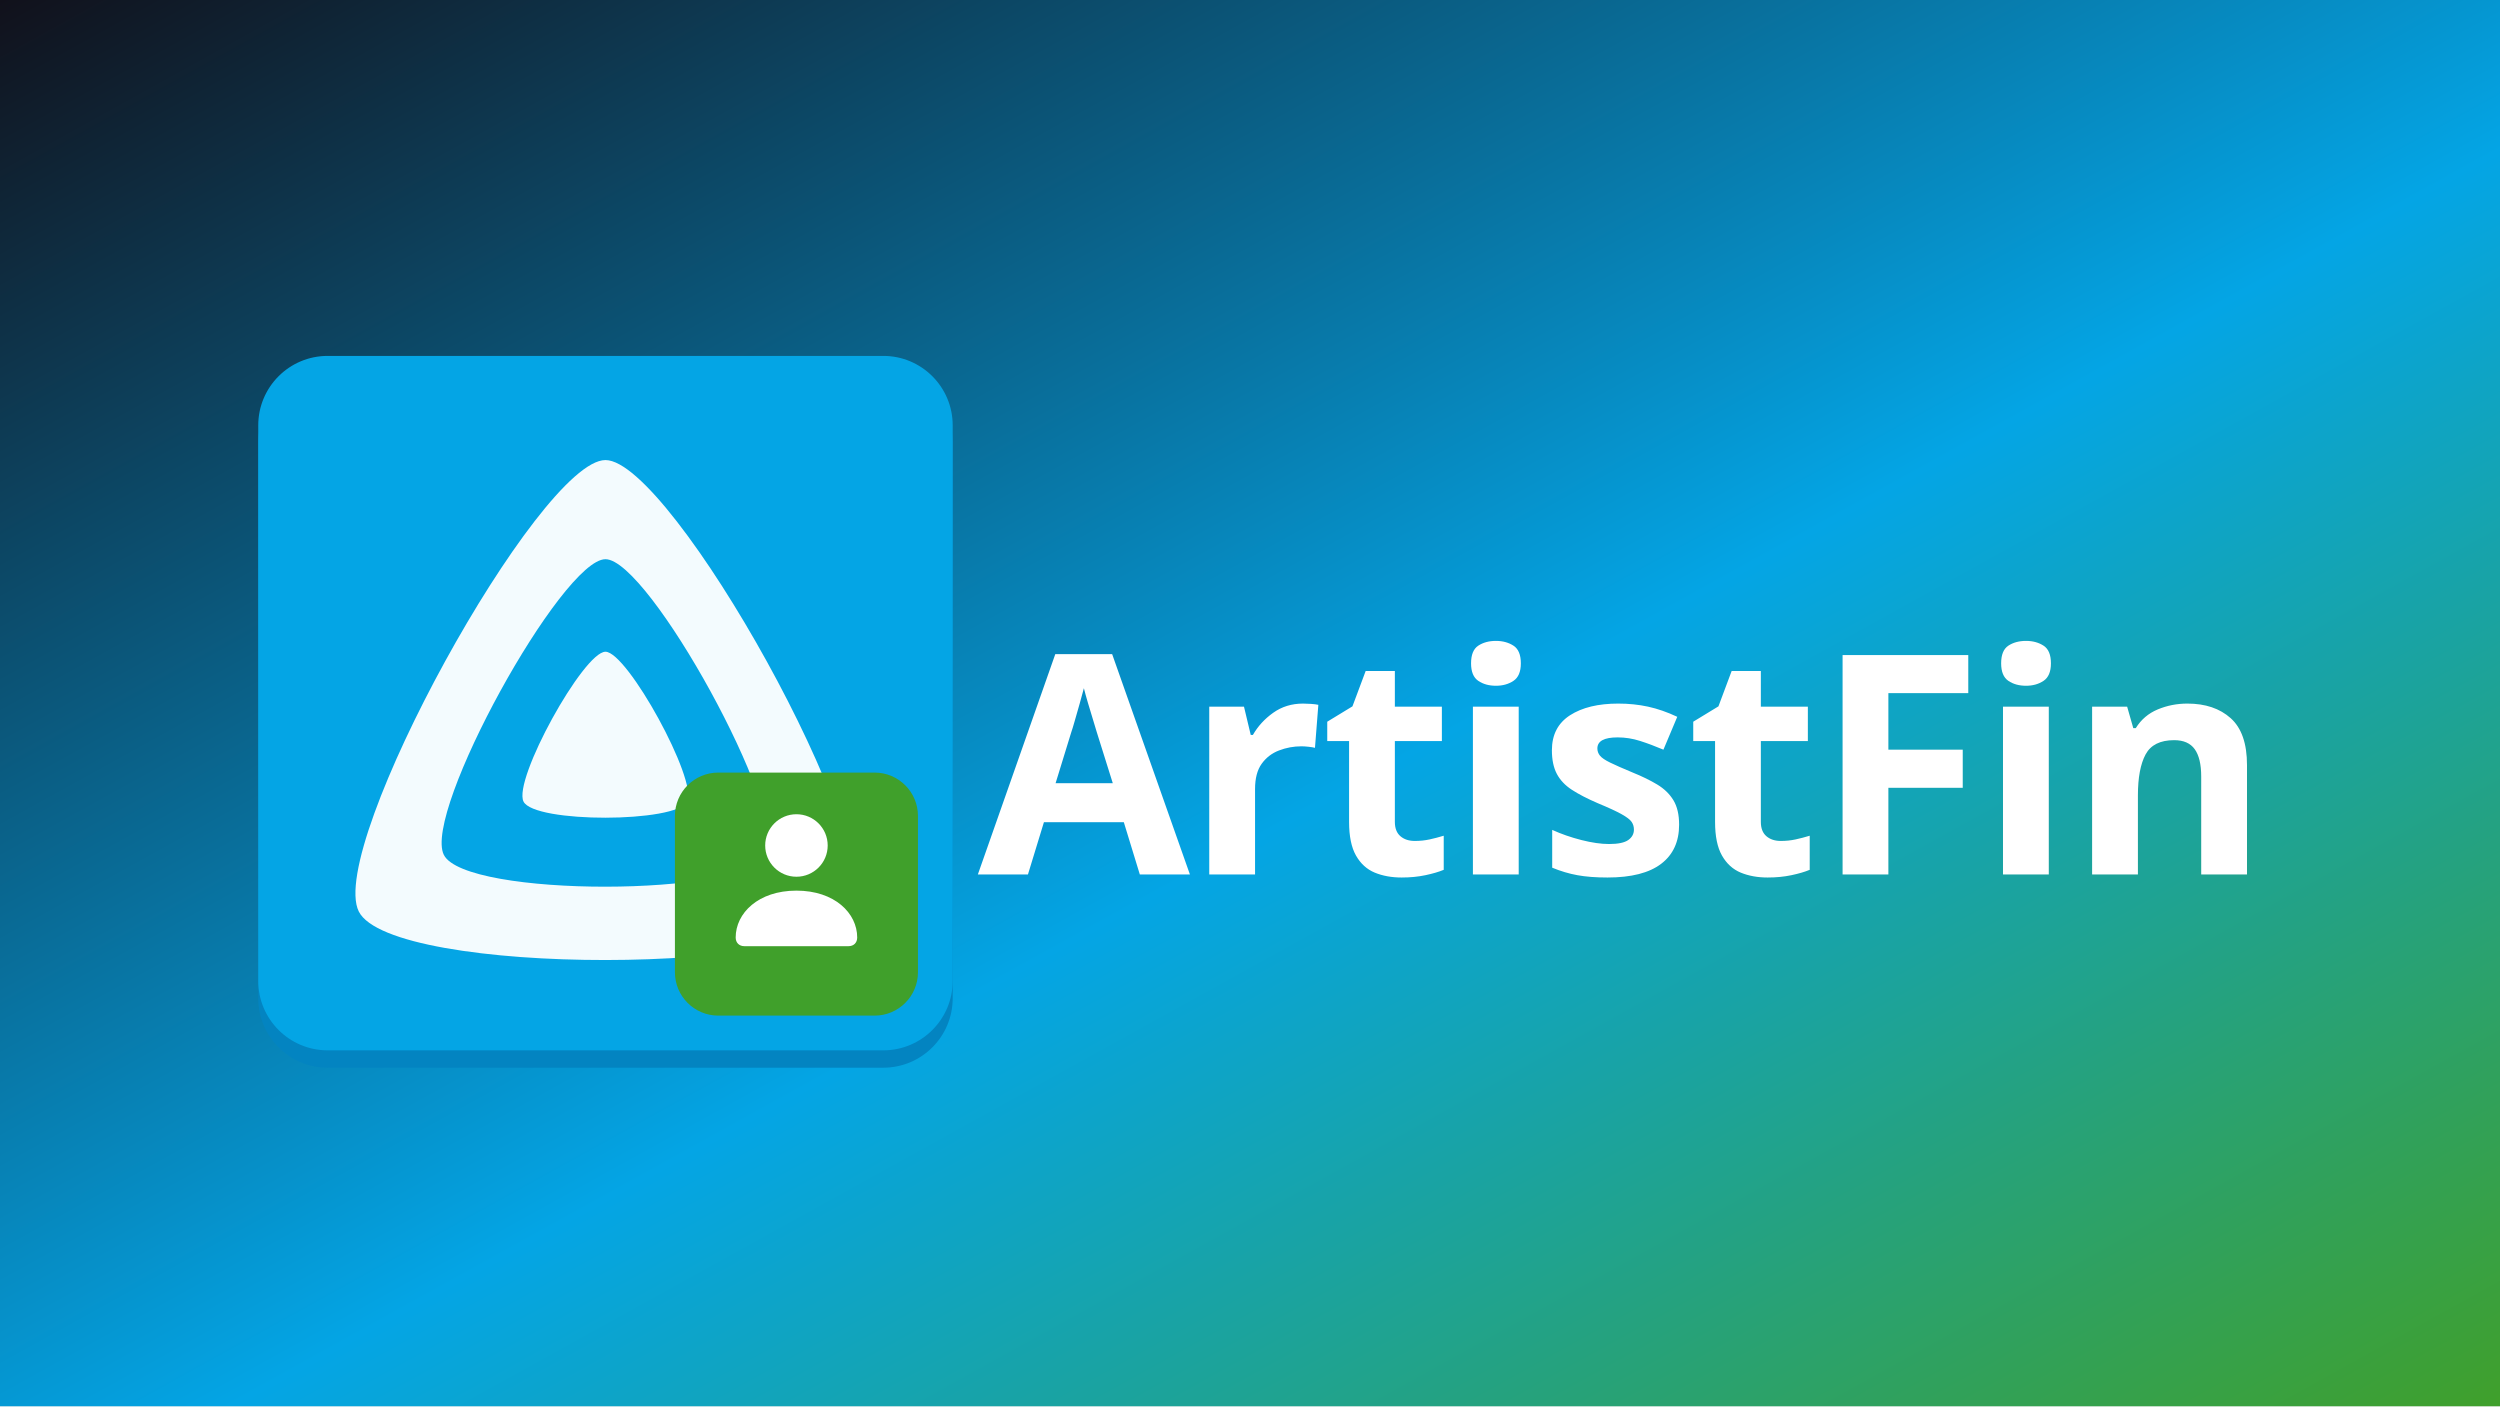
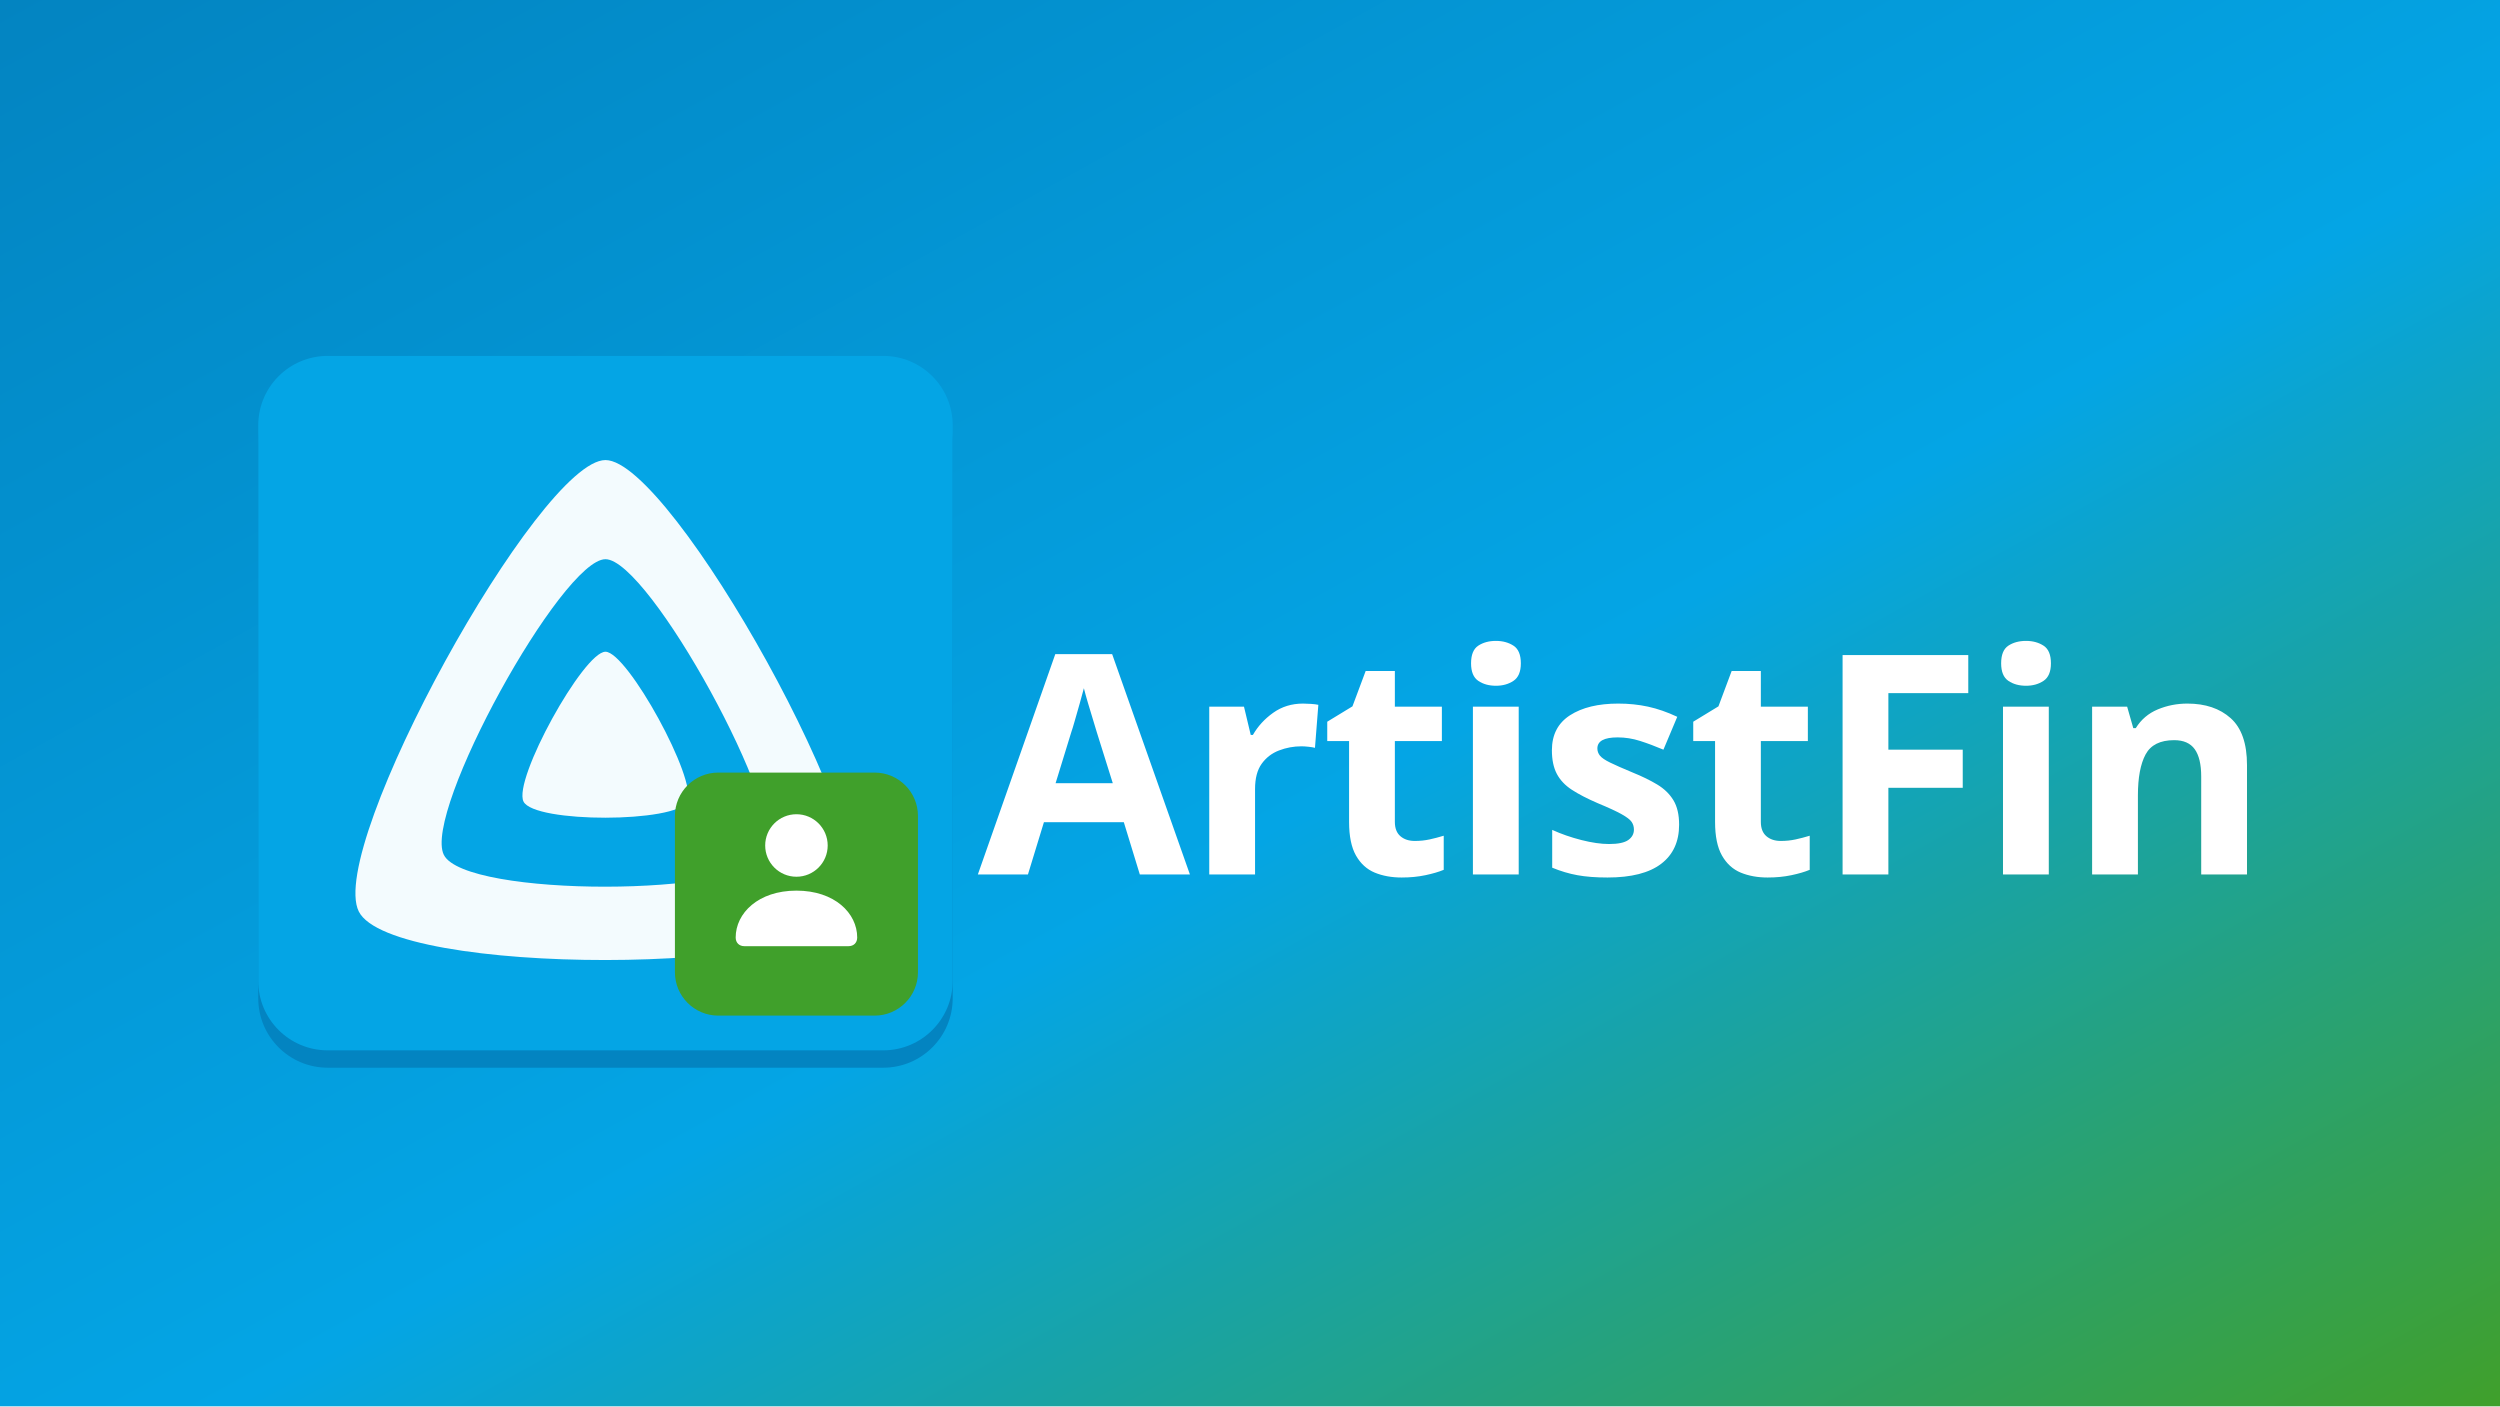
<svg xmlns="http://www.w3.org/2000/svg" width="1920" height="1080" viewBox="0 0 1920 1080">
  <defs>
    <linearGradient id="g" x1="0" y1="0" x2="1" y2="1">
-       <stop offset="0%" stop-color="#11111b" />
+       <stop offset="0%" stop-color="#0384c1" />
      <stop offset="55%" stop-color="#04a5e5" />
      <stop offset="100%" stop-color="#40a02b" />
    </linearGradient>
    <style type="text/css">
      .title {
        font-family: "Nunito", "Quicksand", "Comfortaa", "Arial Rounded MT Bold", ui-rounded, sans-serif;
        font-weight: 700;
        font-size: 236px;
        fill: #ffffff;
        letter-spacing: -0.015em;
      }
    </style>
  </defs>
  <rect width="1920" height="1080" fill="url(#g)" />
  <g transform="translate(145, 220) scale(13.33333)">
    <rect width="40" height="40" x="4" y="5" rx="4" fill="#0384c1" />
    <rect width="40" height="40" x="4" y="4" rx="4" fill="#04a5e5" />
    <path fill="#ffffff" opacity="0.95" d="M 24 10 C 20.19 10 7.92 32.24 9.79 36 C 11.66 39.75 36.36 39.71 38.21 36 C 40.25 32.29 27.81 10 24 10 Z M 33.31 32.74 C 32.1 35.17 15.92 35.2 14.69 32.74 C 13.46 30.28 21.5 15.71 24 15.71 C 26.5 15.71 34.52 30.31 33.31 32.74 Z M 24 21.04 C 22.74 21.04 18.66 28.42 19.28 29.67 C 19.9 30.92 28.1 30.9 28.71 29.67 C 29.32 28.44 25.26 21.04 24 21.04 Z" />
    <rect width="14" height="14" x="28" y="28" rx="2.5" fill="#40a02b" />
    <circle cx="35" cy="32.2" r="1.8" fill="#ffffff" />
    <path fill="#ffffff" d="M 35 34.8 C 32.8 34.8 31.5 36.1 31.5 37.5 C 31.5 37.8 31.7 38 32 38 H 38 C 38.3 38 38.5 37.8 38.5 37.5 C 38.5 36.1 37.2 34.8 35 34.8 Z" />
  </g>
  <text class="title" x="751" y="580" dominant-baseline="central">ArtistFin</text>
</svg>
